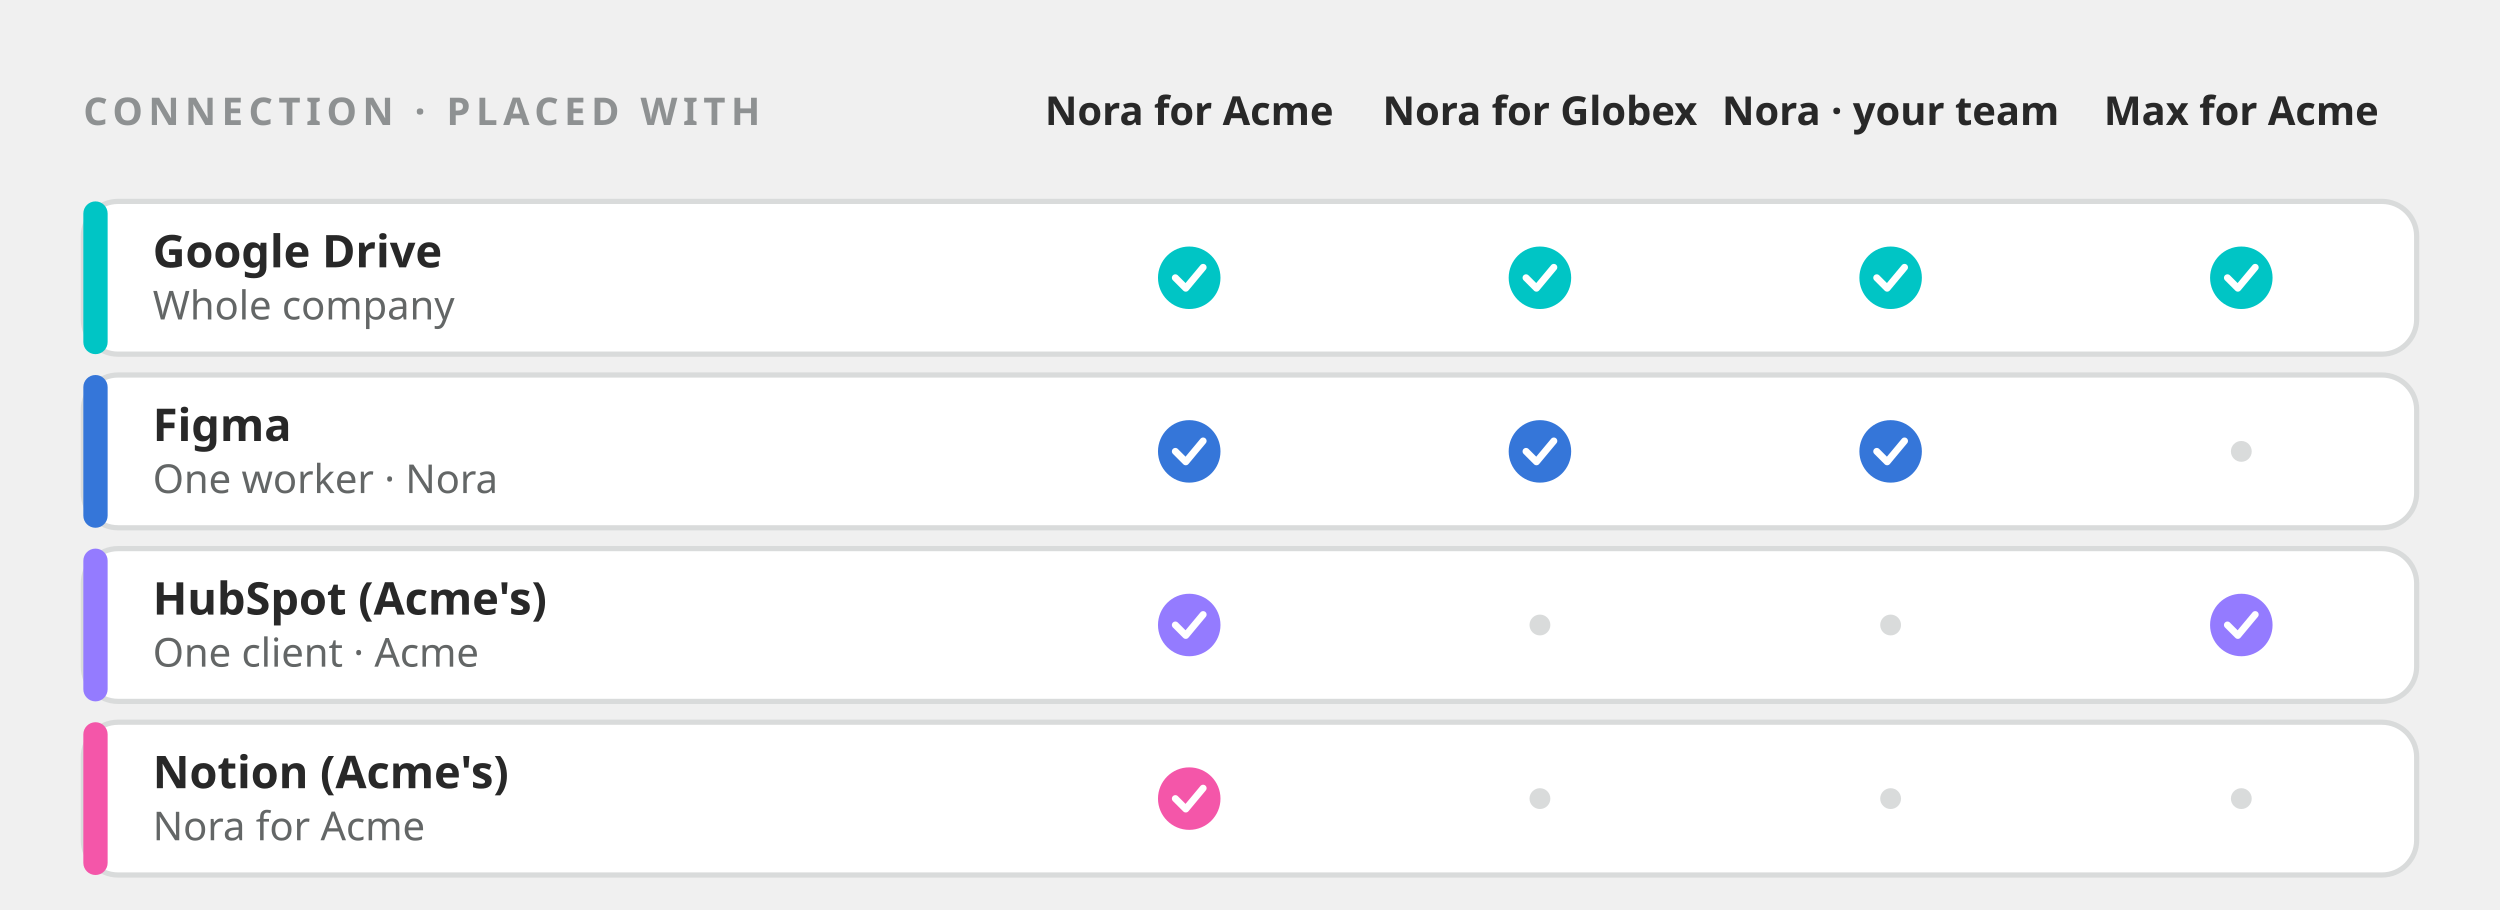
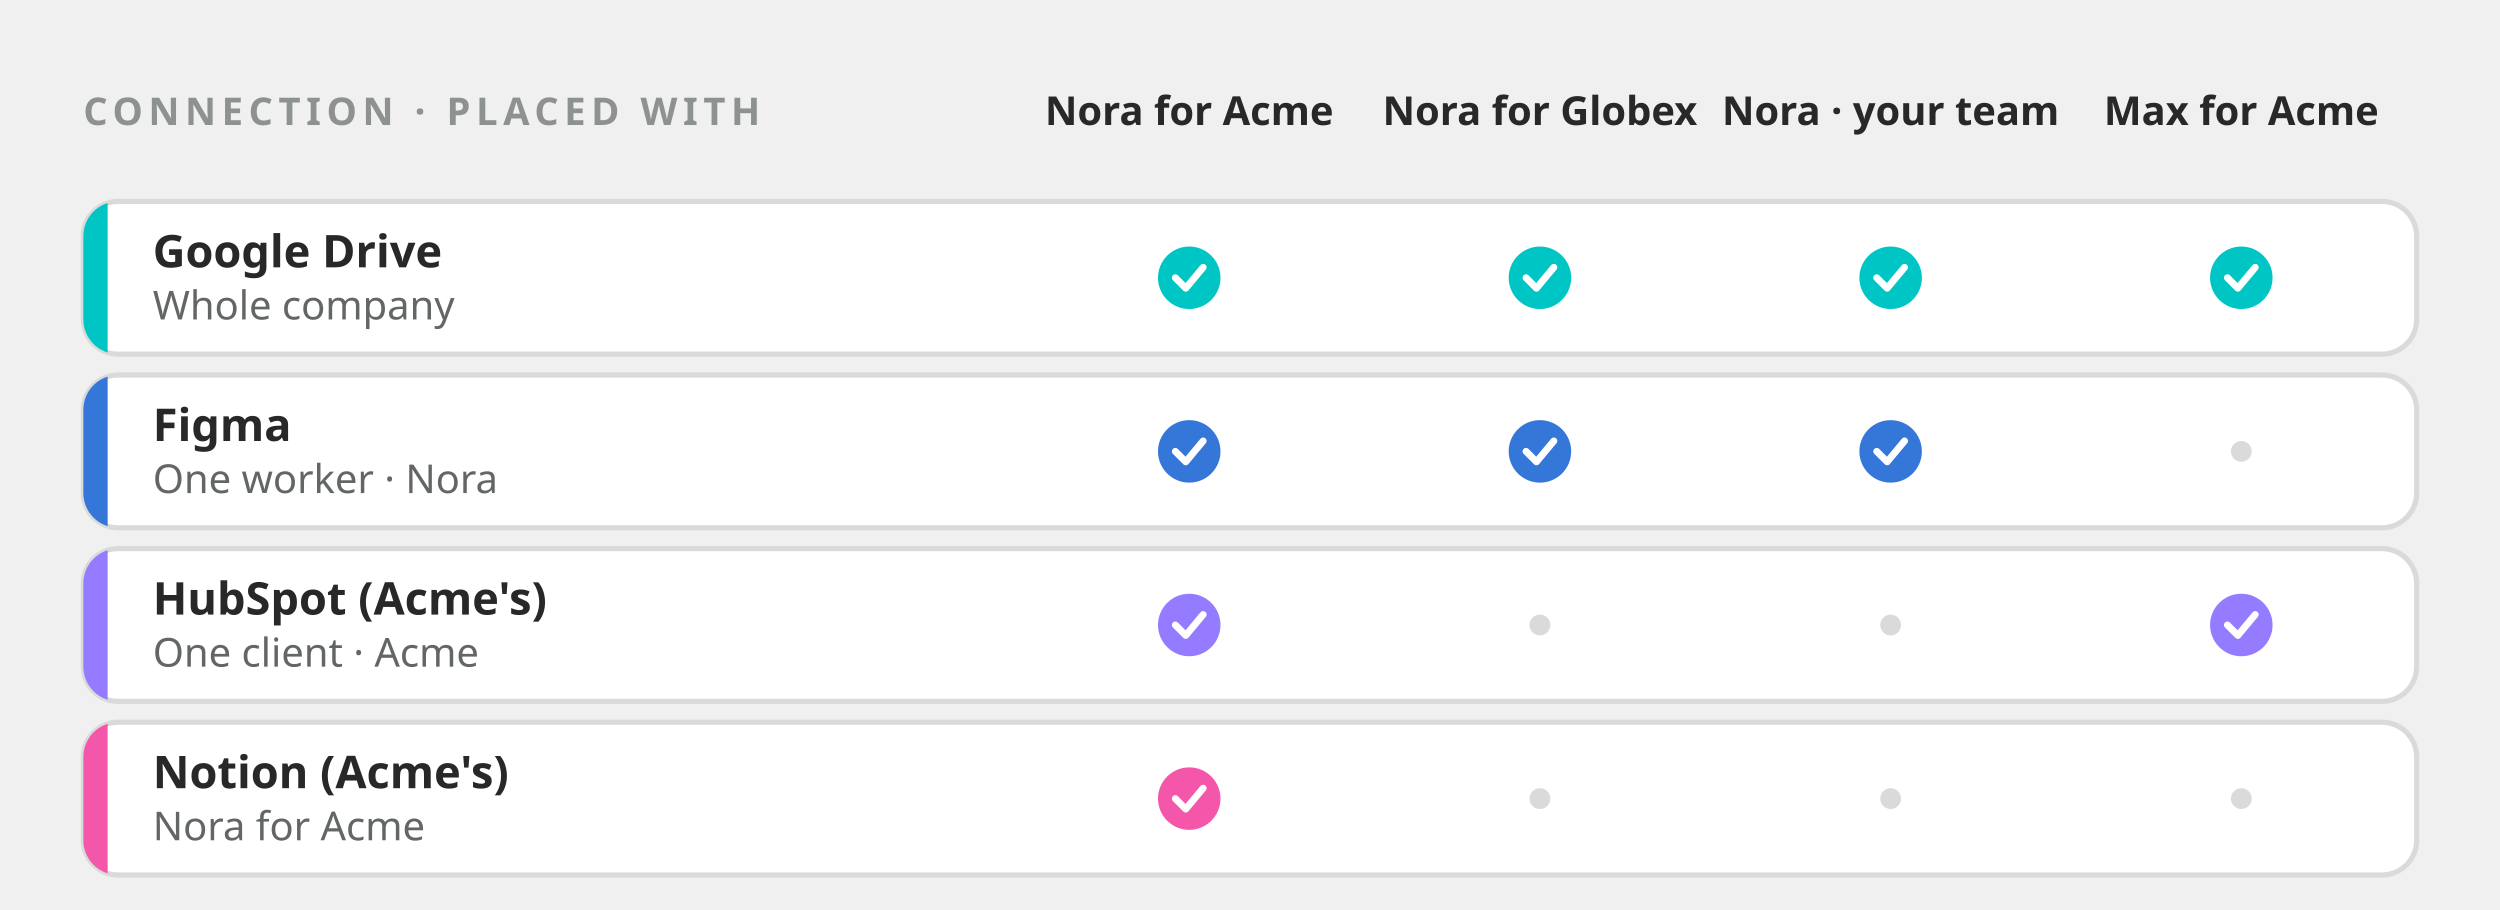
<svg xmlns="http://www.w3.org/2000/svg" viewBox="0 0 720 262" role="img" aria-label="Connection placement" style="width:100%;height:auto;display:block">
  <text x="342.5" y="36" text-anchor="middle" font-family="Satoshi, ui-sans-serif, system-ui, sans-serif" font-size="11.5" font-weight="700" fill="#282828">Nora for Acme</text>
  <text x="443.5" y="36" text-anchor="middle" font-family="Satoshi, ui-sans-serif, system-ui, sans-serif" font-size="11.5" font-weight="700" fill="#282828">Nora for Globex</text>
  <text x="544.5" y="36" text-anchor="middle" font-family="Satoshi, ui-sans-serif, system-ui, sans-serif" font-size="11.5" font-weight="700" fill="#282828">Nora · your team</text>
  <text x="645.5" y="36" text-anchor="middle" font-family="Satoshi, ui-sans-serif, system-ui, sans-serif" font-size="11.5" font-weight="700" fill="#282828">Max for Acme</text>
  <text x="24" y="36" font-family="Satoshi, ui-sans-serif, system-ui, sans-serif" font-size="11" font-weight="700" letter-spacing="1.6" fill="#8e9192">CONNECTION · PLACED WITH</text>
  <g>
    <rect x="24" y="58" width="672" height="44" rx="10" fill="#ffffff" stroke="#d9dbdb" stroke-width="1.5" />
-     <rect x="24" y="58" width="7" height="44" rx="3.5" fill="#00c5c5" />
+     <clipPath id="bar1">
+       <rect x="24" y="58" width="672" height="44" rx="10" />
+     </clipPath>
+     <rect x="24" y="58" width="7" height="44" fill="#00c5c5" clip-path="url(#bar1)" />
    <text x="44" y="77" font-family="Satoshi, ui-sans-serif, system-ui, sans-serif" font-size="13" font-weight="700" fill="#282828">Google Drive</text>
    <text x="44" y="92" font-family="Satoshi, ui-sans-serif, system-ui, sans-serif" font-size="11.5" fill="#636666">Whole company</text>
    <g>
      <circle cx="342.5" cy="80" r="9" fill="#00c5c5" />
      <polyline points="338.5,80 341.5,83 346.5,77" fill="none" stroke="#ffffff" stroke-width="2" stroke-linecap="round" stroke-linejoin="round" />
    </g>
    <g>
      <circle cx="443.5" cy="80" r="9" fill="#00c5c5" />
      <polyline points="439.5,80 442.5,83 447.5,77" fill="none" stroke="#ffffff" stroke-width="2" stroke-linecap="round" stroke-linejoin="round" />
    </g>
    <g>
      <circle cx="544.5" cy="80" r="9" fill="#00c5c5" />
      <polyline points="540.5,80 543.5,83 548.5,77" fill="none" stroke="#ffffff" stroke-width="2" stroke-linecap="round" stroke-linejoin="round" />
    </g>
    <g>
      <circle cx="645.5" cy="80" r="9" fill="#00c5c5" />
      <polyline points="641.5,80 644.5,83 649.5,77" fill="none" stroke="#ffffff" stroke-width="2" stroke-linecap="round" stroke-linejoin="round" />
    </g>
  </g>
  <g>
    <rect x="24" y="108" width="672" height="44" rx="10" fill="#ffffff" stroke="#d9dbdb" stroke-width="1.5" />
-     <rect x="24" y="108" width="7" height="44" rx="3.5" fill="#3576d9" />
+     <clipPath id="bar2">
+       <rect x="24" y="108" width="672" height="44" rx="10" />
+     </clipPath>
+     <rect x="24" y="108" width="7" height="44" fill="#3576d9" clip-path="url(#bar2)" />
    <text x="44" y="127" font-family="Satoshi, ui-sans-serif, system-ui, sans-serif" font-size="13" font-weight="700" fill="#282828">Figma</text>
    <text x="44" y="142" font-family="Satoshi, ui-sans-serif, system-ui, sans-serif" font-size="11.5" fill="#636666">One worker · Nora</text>
    <g>
      <circle cx="342.5" cy="130" r="9" fill="#3576d9" />
      <polyline points="338.5,130 341.5,133 346.5,127" fill="none" stroke="#ffffff" stroke-width="2" stroke-linecap="round" stroke-linejoin="round" />
    </g>
    <g>
      <circle cx="443.5" cy="130" r="9" fill="#3576d9" />
      <polyline points="439.5,130 442.5,133 447.5,127" fill="none" stroke="#ffffff" stroke-width="2" stroke-linecap="round" stroke-linejoin="round" />
    </g>
    <g>
      <circle cx="544.5" cy="130" r="9" fill="#3576d9" />
      <polyline points="540.5,130 543.5,133 548.5,127" fill="none" stroke="#ffffff" stroke-width="2" stroke-linecap="round" stroke-linejoin="round" />
    </g>
    <circle cx="645.5" cy="130" r="3" fill="#d9dbdb" />
  </g>
  <g>
    <rect x="24" y="158" width="672" height="44" rx="10" fill="#ffffff" stroke="#d9dbdb" stroke-width="1.5" />
-     <rect x="24" y="158" width="7" height="44" rx="3.5" fill="#947bff" />
+     <clipPath id="bar3">
+       <rect x="24" y="158" width="672" height="44" rx="10" />
+     </clipPath>
+     <rect x="24" y="158" width="7" height="44" fill="#947bff" clip-path="url(#bar3)" />
    <text x="44" y="177" font-family="Satoshi, ui-sans-serif, system-ui, sans-serif" font-size="13" font-weight="700" fill="#282828">HubSpot (Acme's)</text>
    <text x="44" y="192" font-family="Satoshi, ui-sans-serif, system-ui, sans-serif" font-size="11.5" fill="#636666">One client · Acme</text>
    <g>
      <circle cx="342.5" cy="180" r="9" fill="#947bff" />
      <polyline points="338.5,180 341.5,183 346.5,177" fill="none" stroke="#ffffff" stroke-width="2" stroke-linecap="round" stroke-linejoin="round" />
    </g>
    <circle cx="443.5" cy="180" r="3" fill="#d9dbdb" />
    <circle cx="544.5" cy="180" r="3" fill="#d9dbdb" />
    <g>
      <circle cx="645.5" cy="180" r="9" fill="#947bff" />
      <polyline points="641.5,180 644.5,183 649.5,177" fill="none" stroke="#ffffff" stroke-width="2" stroke-linecap="round" stroke-linejoin="round" />
    </g>
  </g>
  <g>
    <rect x="24" y="208" width="672" height="44" rx="10" fill="#ffffff" stroke="#d9dbdb" stroke-width="1.5" />
-     <rect x="24" y="208" width="7" height="44" rx="3.5" fill="#f456a9" />
+     <clipPath id="bar4">
+       <rect x="24" y="208" width="672" height="44" rx="10" />
+     </clipPath>
+     <rect x="24" y="208" width="7" height="44" fill="#f456a9" clip-path="url(#bar4)" />
    <text x="44" y="227" font-family="Satoshi, ui-sans-serif, system-ui, sans-serif" font-size="13" font-weight="700" fill="#282828">Notion (Acme's)</text>
    <text x="44" y="242" font-family="Satoshi, ui-sans-serif, system-ui, sans-serif" font-size="11.5" fill="#636666">Nora for Acme</text>
    <g>
      <circle cx="342.5" cy="230" r="9" fill="#f456a9" />
      <polyline points="338.5,230 341.5,233 346.5,227" fill="none" stroke="#ffffff" stroke-width="2" stroke-linecap="round" stroke-linejoin="round" />
    </g>
    <circle cx="443.5" cy="230" r="3" fill="#d9dbdb" />
    <circle cx="544.5" cy="230" r="3" fill="#d9dbdb" />
    <circle cx="645.5" cy="230" r="3" fill="#d9dbdb" />
  </g>
</svg>
